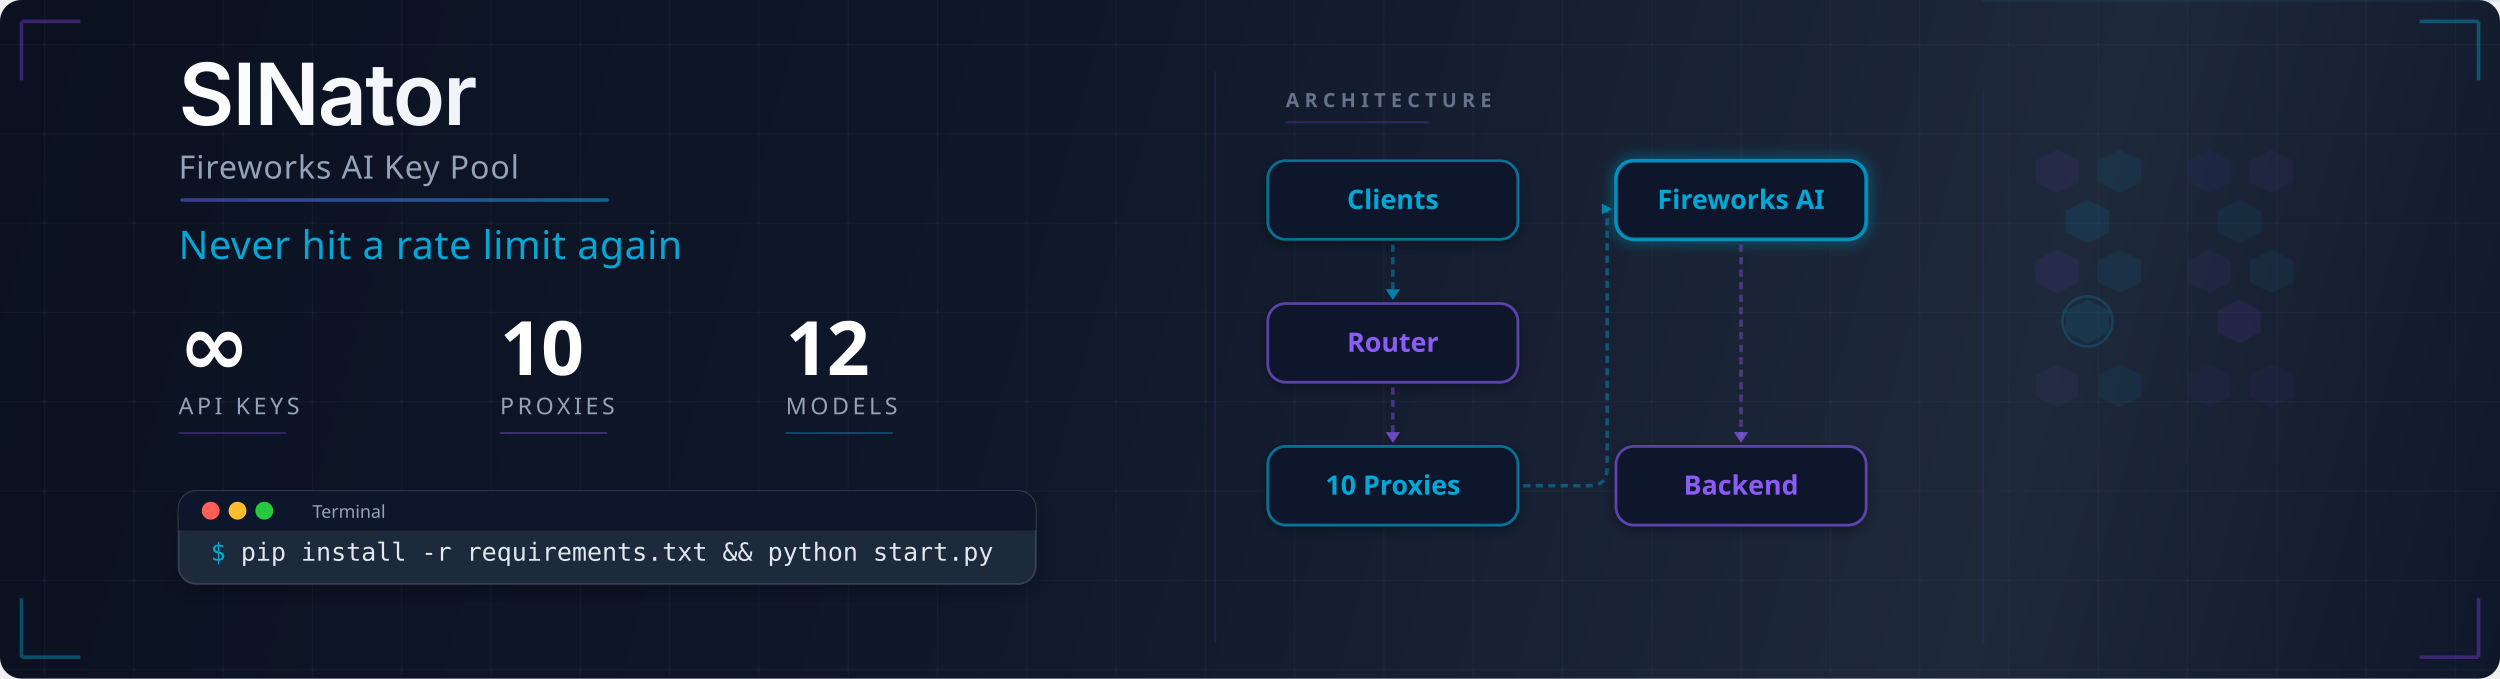
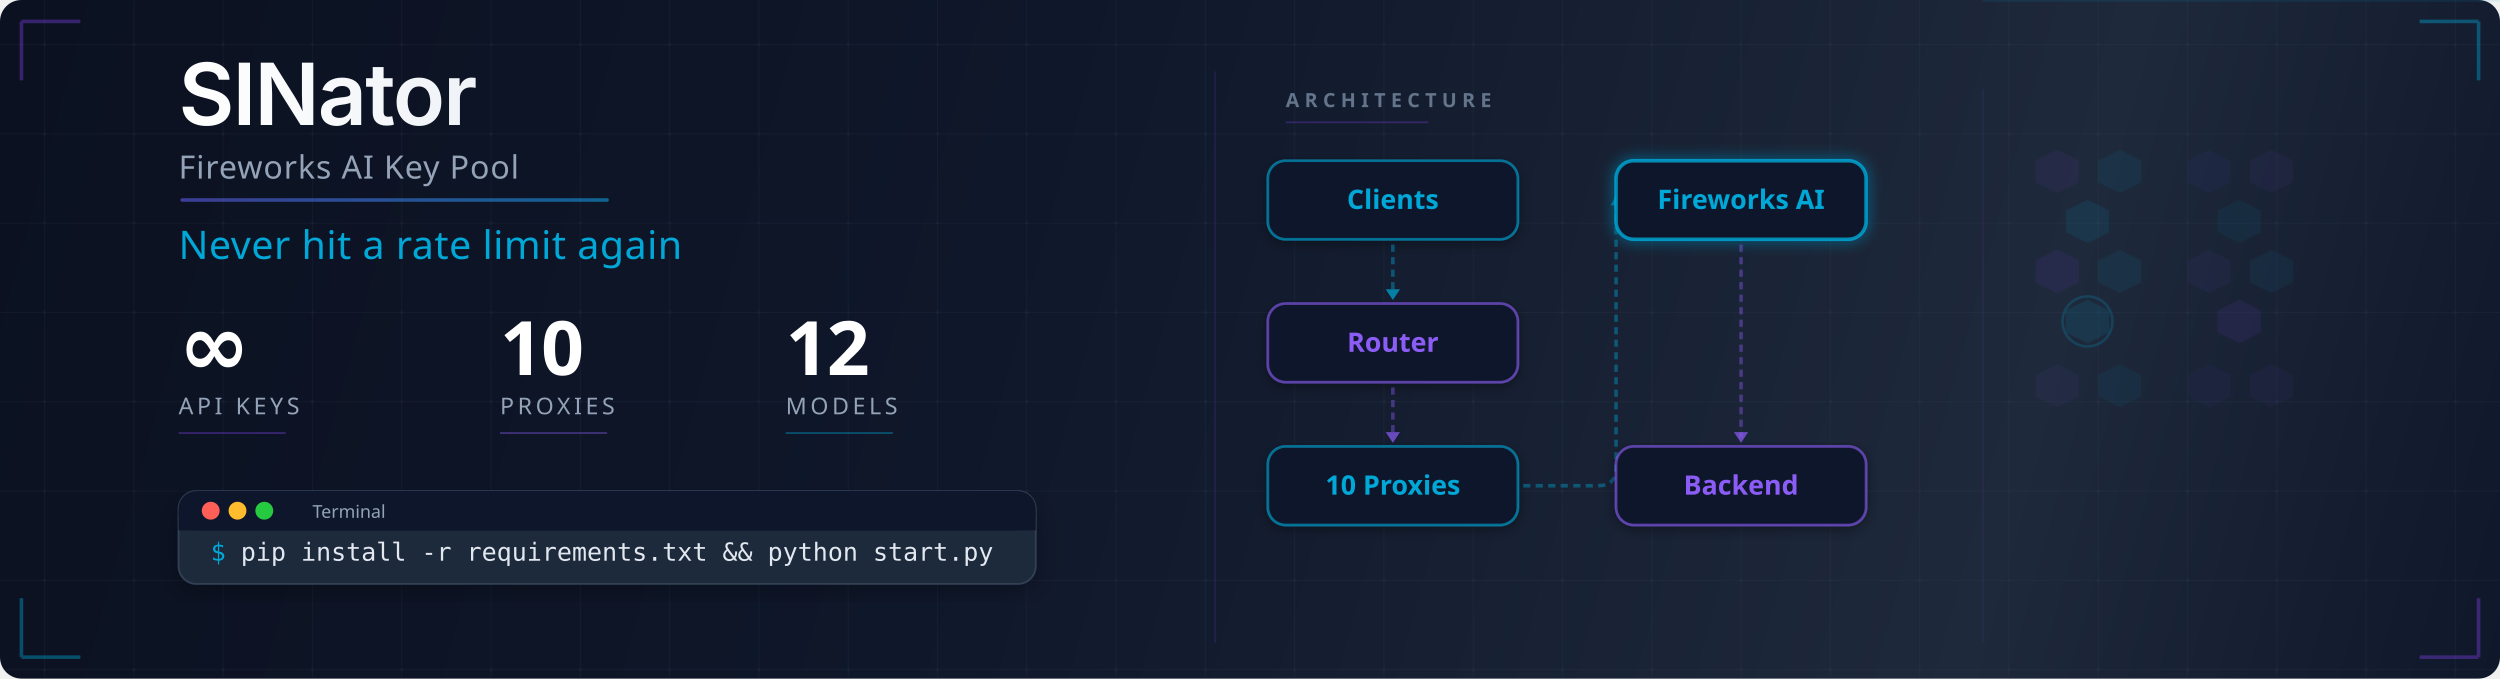
<svg xmlns="http://www.w3.org/2000/svg" width="1400" height="380" viewBox="0 0 1400 380" fill="none">
  <defs>
    <linearGradient id="bg" x1="0" y1="0" x2="1400" y2="380" gradientUnits="userSpaceOnUse">
      <stop stop-color="#0B1120" />
      <stop offset="0.4" stop-color="#0F172A" />
      <stop offset="0.8" stop-color="#1E293B" />
      <stop offset="1" stop-color="#0F172A" />
    </linearGradient>
    <linearGradient id="titleGrad" x1="100" y1="0" x2="600" y2="0" gradientUnits="userSpaceOnUse">
      <stop stop-color="#FFFFFF" />
      <stop offset="0.6" stop-color="#E2E8F0" />
      <stop offset="1" stop-color="#94A3B8" />
    </linearGradient>
    <linearGradient id="accent" x1="0" y1="0" x2="400" y2="0" gradientUnits="userSpaceOnUse">
      <stop stop-color="#7B3FE4" />
      <stop offset="1" stop-color="#00A8D8" />
    </linearGradient>
    <linearGradient id="lineGrad" x1="0" y1="0" x2="1400" y2="0">
      <stop stop-color="#7B3FE4" stop-opacity="0" />
      <stop offset="0.15" stop-color="#7B3FE4" stop-opacity="0.4" />
      <stop offset="0.5" stop-color="#00A8D8" stop-opacity="0.5" />
      <stop offset="0.85" stop-color="#7B3FE4" stop-opacity="0.4" />
      <stop offset="1" stop-color="#7B3FE4" stop-opacity="0" />
    </linearGradient>
    <linearGradient id="nodeCyan" x1="0" y1="0" x2="0" y2="44" gradientUnits="userSpaceOnUse">
      <stop stop-color="#1E293B" />
      <stop offset="1" stop-color="#0F172A" />
    </linearGradient>
    <linearGradient id="nodePurple" x1="0" y1="0" x2="0" y2="44" gradientUnits="userSpaceOnUse">
      <stop stop-color="#1E293B" />
      <stop offset="1" stop-color="#0F172A" />
    </linearGradient>
    <filter id="glow" x="-20%" y="-20%" width="140%" height="140%">
      <feGaussianBlur stdDeviation="2" result="blur" />
      <feMerge>
        <feMergeNode in="blur" />
        <feMergeNode in="SourceGraphic" />
      </feMerge>
    </filter>
    <filter id="fireGlow" x="-30%" y="-30%" width="160%" height="160%">
      <feGaussianBlur stdDeviation="4" result="blur" />
      <feMerge>
        <feMergeNode in="blur" />
        <feMergeNode in="SourceGraphic" />
      </feMerge>
    </filter>
    <filter id="cardShadow" x="-10%" y="-10%" width="120%" height="130%">
      <feDropShadow dx="0" dy="4" stdDeviation="8" flood-color="#000000" flood-opacity="0.3" />
    </filter>
    <filter id="nodeShadow" x="-10%" y="-10%" width="120%" height="130%">
      <feDropShadow dx="0" dy="2" stdDeviation="4" flood-color="#000000" flood-opacity="0.4" />
    </filter>
    <pattern id="grid" x="0" y="0" width="50" height="50" patternUnits="userSpaceOnUse">
      <circle cx="25" cy="25" r="0.8" fill="#475569" />
      <line x1="25" y1="0" x2="25" y2="50" stroke="#475569" stroke-width="0.3" />
      <line x1="0" y1="25" x2="50" y2="25" stroke="#475569" stroke-width="0.3" />
    </pattern>
  </defs>
  <rect width="1400" height="380" fill="url(#bg)" rx="12" />
  <rect width="1400" height="380" fill="url(#grid)" rx="12" opacity="0.2" />
  <rect x="60" y="0" width="1280" height="2" fill="url(#lineGrad)" />
  <rect x="60" y="378" width="1280" height="2" fill="url(#lineGrad)" />
  <path d="M12 12 L12 45 M12 12 L45 12" stroke="#7B3FE4" stroke-width="2" opacity="0.4" />
  <path d="M1388 12 L1388 45 M1388 12 L1355 12" stroke="#00A8D8" stroke-width="2" opacity="0.4" />
  <path d="M12 368 L12 335 M12 368 L45 368" stroke="#00A8D8" stroke-width="2" opacity="0.4" />
  <path d="M1388 368 L1388 335 M1388 368 L1355 368" stroke="#7B3FE4" stroke-width="2" opacity="0.4" />
  <text x="100" y="70" font-family="ui-sans-serif, system-ui, -apple-system, BlinkMacSystemFont, 'Segoe UI', sans-serif" font-size="48" font-weight="600" fill="url(#titleGrad)" letter-spacing="-1">SINator</text>
  <text x="100" y="100" font-family="ui-sans-serif, system-ui, sans-serif" font-size="18" font-weight="400" fill="#94A3B8" letter-spacing="0.5">Fireworks AI Key Pool</text>
  <rect x="101" y="111" width="240" height="2" fill="url(#accent)" rx="1" opacity="0.6" />
  <text x="100" y="145" font-family="ui-sans-serif, system-ui, sans-serif" font-size="22" font-weight="500" fill="#00A8D8" letter-spacing="0.3">Never hit a rate limit again</text>
  <text x="100" y="210" font-family="ui-sans-serif, system-ui, sans-serif" font-size="48" font-weight="700" fill="#FFFFFF" letter-spacing="-1">∞</text>
  <text x="100" y="232" font-family="ui-sans-serif, system-ui, sans-serif" font-size="13" font-weight="500" fill="#94A3B8" letter-spacing="2">API KEYS</text>
  <rect x="100" y="242" width="60" height="1" fill="#7B3FE4" opacity="0.4" />
  <text x="280" y="210" font-family="ui-sans-serif, system-ui, sans-serif" font-size="42" font-weight="700" fill="#FFFFFF" letter-spacing="-1">10</text>
  <text x="280" y="232" font-family="ui-sans-serif, system-ui, sans-serif" font-size="13" font-weight="500" fill="#94A3B8" letter-spacing="2">PROXIES</text>
  <rect x="280" y="242" width="60" height="1" fill="#8B5CF6" opacity="0.4" />
  <text x="440" y="210" font-family="ui-sans-serif, system-ui, sans-serif" font-size="42" font-weight="700" fill="#FFFFFF" letter-spacing="-1">12</text>
  <text x="440" y="232" font-family="ui-sans-serif, system-ui, sans-serif" font-size="13" font-weight="500" fill="#94A3B8" letter-spacing="2">MODELS</text>
  <rect x="440" y="242" width="60" height="1" fill="#00A8D8" opacity="0.4" />
  <g filter="url(#cardShadow)">
    <rect x="100" y="275" width="480" height="52" rx="10" fill="#1E293B" stroke="#334155" stroke-width="1" />
    <rect x="100" y="275" width="480" height="22" rx="10" fill="#0F172A" />
    <rect x="100" y="287" width="480" height="10" fill="#0F172A" />
    <circle cx="118" cy="286" r="5" fill="#FF5F57" />
    <circle cx="133" cy="286" r="5" fill="#FFBD2E" />
    <circle cx="148" cy="286" r="5" fill="#28CA41" />
    <text x="175" y="290" font-family="ui-sans-serif, system-ui, sans-serif" font-size="10" font-weight="500" fill="#94A3B8">Terminal</text>
    <text x="118" y="314" font-family="ui-monospace, 'SF Mono', Menlo, monospace" font-size="14" font-weight="400" fill="#E2E8F0">
      <tspan fill="#00A8D8">$</tspan> pip install -r requirements.txt &amp;&amp; python start.py</text>
  </g>
  <rect x="680" y="40" width="1" height="320" fill="#7B3FE4" opacity="0.15" />
  <text x="720" y="60" font-family="ui-sans-serif, system-ui, sans-serif" font-size="11" font-weight="600" fill="#64748B" letter-spacing="3">ARCHITECTURE</text>
  <rect x="720" y="68" width="80" height="1" fill="#7B3FE4" opacity="0.3" />
  <g filter="url(#nodeShadow)">
    <rect x="710" y="90" width="140" height="44" rx="10" fill="url(#nodeCyan)" stroke="#00A8D8" stroke-width="1.5" stroke-opacity="0.6">
      <animate attributeName="stroke-opacity" values="0.4;0.9;0.4" dur="4s" begin="0s" repeatCount="indefinite" />
    </rect>
    <text x="780" y="117" text-anchor="middle" font-family="ui-sans-serif, system-ui, sans-serif" font-size="15" font-weight="600" fill="#00A8D8">Clients</text>
  </g>
  <line x1="780" y1="137" x2="780" y2="165" stroke="#00A8D8" stroke-width="2" stroke-dasharray="4 3" stroke-opacity="0.4">
    <animate attributeName="stroke-dashoffset" from="0" to="-7" dur="0.5s" repeatCount="indefinite" />
  </line>
  <polygon points="776,162 780,168 784,162" fill="#00A8D8" opacity="0.7">
    <animate attributeName="opacity" values="0.4;1;0.4" dur="4s" begin="0.5s" repeatCount="indefinite" />
  </polygon>
  <circle cx="780" cy="137" r="3" fill="#00A8D8" filter="url(#glow)" opacity="0">
    <animate attributeName="cy" values="137;165" dur="1s" begin="0.5s" repeatCount="indefinite" />
    <animate attributeName="opacity" values="0;1;0" dur="1s" begin="0.5s" repeatCount="indefinite" />
  </circle>
  <g filter="url(#nodeShadow)">
    <rect x="710" y="170" width="140" height="44" rx="10" fill="url(#nodePurple)" stroke="#8B5CF6" stroke-width="1.5" stroke-opacity="0.6">
      <animate attributeName="stroke-opacity" values="0.4;0.9;0.4" dur="4s" begin="1s" repeatCount="indefinite" />
    </rect>
    <text x="780" y="197" text-anchor="middle" font-family="ui-sans-serif, system-ui, sans-serif" font-size="15" font-weight="600" fill="#8B5CF6">Router</text>
  </g>
  <line x1="780" y1="217" x2="780" y2="245" stroke="#8B5CF6" stroke-width="2" stroke-dasharray="4 3" stroke-opacity="0.4">
    <animate attributeName="stroke-dashoffset" from="0" to="-7" dur="0.5s" begin="0.5s" repeatCount="indefinite" />
  </line>
  <polygon points="776,242 780,248 784,242" fill="#8B5CF6" opacity="0.7">
    <animate attributeName="opacity" values="0.4;1;0.4" dur="4s" begin="1.5s" repeatCount="indefinite" />
  </polygon>
  <circle cx="780" cy="217" r="3" fill="#8B5CF6" filter="url(#glow)" opacity="0">
    <animate attributeName="cy" values="217;245" dur="1s" begin="1.5s" repeatCount="indefinite" />
    <animate attributeName="opacity" values="0;1;0" dur="1s" begin="1.5s" repeatCount="indefinite" />
  </circle>
  <g filter="url(#nodeShadow)">
    <rect x="710" y="250" width="140" height="44" rx="10" fill="url(#nodeCyan)" stroke="#00A8D8" stroke-width="1.5" stroke-opacity="0.6">
      <animate attributeName="stroke-opacity" values="0.4;0.9;0.4" dur="4s" begin="2s" repeatCount="indefinite" />
    </rect>
    <text x="780" y="277" text-anchor="middle" font-family="ui-sans-serif, system-ui, sans-serif" font-size="15" font-weight="600" fill="#00A8D8">10 Proxies</text>
  </g>
-   <path d="M 853 272 L 890 272 Q 900 272 900 262 L 900 117" stroke="#00A8D8" stroke-width="2" stroke-dasharray="4 3" stroke-opacity="0.4" fill="none">
+   <path d="M 853 272 L 895 272 Q 905 272 905 262 L 905 112" stroke="#00A8D8" stroke-width="2" stroke-dasharray="4 3" stroke-opacity="0.4" fill="none">
    <animate attributeName="stroke-dashoffset" from="0" to="-7" dur="0.5s" repeatCount="indefinite" />
  </path>
-   <polygon points="897,120 903,117 897,114" fill="#00A8D8" opacity="0.7">
+   <polygon points="902,115 905,109 908,115" fill="#00A8D8" opacity="0.7">
    <animate attributeName="opacity" values="0.4;1;0.4" dur="4s" begin="2.5s" repeatCount="indefinite" />
  </polygon>
  <circle cx="853" cy="272" r="3" fill="#00A8D8" filter="url(#glow)" opacity="0">
-     <animate attributeName="cx" values="853;900;900" dur="1s" begin="2.5s" repeatCount="indefinite" />
-     <animate attributeName="cy" values="272;272;117" dur="1s" begin="2.5s" repeatCount="indefinite" />
-     <animate attributeName="opacity" values="0;1;0" dur="1s" begin="2.5s" repeatCount="indefinite" />
+     <animate attributeName="cx" values="853;895;905;905" dur="1.2s" begin="2.5s" repeatCount="indefinite" keyTimes="0;0.3;0.4;1" />
+     <animate attributeName="cy" values="272;272;262;112" dur="1.2s" begin="2.5s" repeatCount="indefinite" keyTimes="0;0.3;0.4;1" />
+     <animate attributeName="opacity" values="0;1;1;0" dur="1.2s" begin="2.5s" repeatCount="indefinite" keyTimes="0;0.1;0.8;1" />
  </circle>
  <g filter="url(#fireGlow)">
    <rect x="905" y="90" width="140" height="44" rx="10" fill="url(#nodeCyan)" stroke="#00A8D8" stroke-width="2" stroke-opacity="0.8">
      <animate attributeName="stroke-opacity" values="0.5;1;0.5" dur="3s" begin="3.5s" repeatCount="indefinite" />
    </rect>
    <text x="975" y="117" text-anchor="middle" font-family="ui-sans-serif, system-ui, sans-serif" font-size="15" font-weight="700" fill="#00A8D8">Fireworks AI</text>
  </g>
  <line x1="975" y1="137" x2="975" y2="245" stroke="#8B5CF6" stroke-width="2" stroke-dasharray="4 3" stroke-opacity="0.4">
    <animate attributeName="stroke-dashoffset" from="0" to="-7" dur="0.4s" repeatCount="indefinite" />
  </line>
  <polygon points="971,242 975,248 979,242" fill="#8B5CF6" opacity="0.7">
    <animate attributeName="opacity" values="0.4;1;0.4" dur="4s" begin="3.5s" repeatCount="indefinite" />
  </polygon>
  <circle cx="975" cy="137" r="3" fill="#8B5CF6" filter="url(#glow)" opacity="0">
    <animate attributeName="cy" values="137;245" dur="0.8s" begin="3.5s" repeatCount="indefinite" />
    <animate attributeName="opacity" values="0;1;0" dur="0.8s" begin="3.5s" repeatCount="indefinite" />
  </circle>
  <g filter="url(#nodeShadow)">
    <rect x="905" y="250" width="140" height="44" rx="10" fill="url(#nodePurple)" stroke="#8B5CF6" stroke-width="1.5" stroke-opacity="0.6">
      <animate attributeName="stroke-opacity" values="0.4;0.9;0.4" dur="4s" begin="3s" repeatCount="indefinite" />
    </rect>
    <text x="975" y="277" text-anchor="middle" font-family="ui-sans-serif, system-ui, sans-serif" font-size="15" font-weight="600" fill="#8B5CF6">Backend</text>
  </g>
  <rect x="1110" y="50" width="1" height="310" fill="#7B3FE4" opacity="0.1" />
  <polygon points="1140,90 1152,84 1164,90 1164,102 1152,108 1140,102" fill="#7B3FE4" opacity="0.08" stroke="#7B3FE4" stroke-width="0.8" stroke-opacity="0.25" />
  <polygon points="1175,90 1187,84 1199,90 1199,102 1187,108 1175,102" fill="#00A8D8" opacity="0.08" stroke="#00A8D8" stroke-width="0.8" stroke-opacity="0.25" />
  <polygon points="1157,118 1169,112 1181,118 1181,130 1169,136 1157,130" fill="#00A8D8" opacity="0.1" stroke="#00A8D8" stroke-width="0.8" stroke-opacity="0.3" />
  <polygon points="1140,146 1152,140 1164,146 1164,158 1152,164 1140,158" fill="#7B3FE4" opacity="0.1" stroke="#7B3FE4" stroke-width="0.8" stroke-opacity="0.3" />
  <polygon points="1175,146 1187,140 1199,146 1199,158 1187,164 1175,158" fill="#00A8D8" opacity="0.08" stroke="#00A8D8" stroke-width="0.8" stroke-opacity="0.25" />
  <polygon points="1157,174 1169,168 1181,174 1181,186 1169,192 1157,186" fill="#00A8D8" opacity="0.12" stroke="#00A8D8" stroke-width="1" stroke-opacity="0.35" />
  <polygon points="1225,90 1237,84 1249,90 1249,102 1237,108 1225,102" fill="#4F46E5" opacity="0.06" stroke="#4F46E5" stroke-width="0.8" stroke-opacity="0.15" />
  <polygon points="1260,90 1272,84 1284,90 1284,102 1272,108 1260,102" fill="#7B3FE4" opacity="0.06" stroke="#7B3FE4" stroke-width="0.8" stroke-opacity="0.15" />
  <polygon points="1242,118 1254,112 1266,118 1266,130 1254,136 1242,130" fill="#00A8D8" opacity="0.06" stroke="#00A8D8" stroke-width="0.8" stroke-opacity="0.15" />
  <polygon points="1225,146 1237,140 1249,146 1249,158 1237,164 1225,158" fill="#7B3FE4" opacity="0.06" stroke="#7B3FE4" stroke-width="0.8" stroke-opacity="0.15" />
  <polygon points="1260,146 1272,140 1284,146 1284,158 1272,164 1260,158" fill="#00A8D8" opacity="0.06" stroke="#00A8D8" stroke-width="0.8" stroke-opacity="0.15" />
  <polygon points="1242,174 1254,168 1266,174 1266,186 1254,192 1242,186" fill="#7B3FE4" opacity="0.1" stroke="#7B3FE4" stroke-width="1" stroke-opacity="0.25" />
  <polygon points="1140,210 1152,204 1164,210 1164,222 1152,228 1140,222" fill="#7B3FE4" opacity="0.06" stroke="#7B3FE4" stroke-width="0.8" stroke-opacity="0.15" />
  <polygon points="1175,210 1187,204 1199,210 1199,222 1187,228 1175,222" fill="#00A8D8" opacity="0.06" stroke="#00A8D8" stroke-width="0.8" stroke-opacity="0.15" />
  <polygon points="1225,210 1237,204 1249,210 1249,222 1237,228 1225,222" fill="#4F46E5" opacity="0.05" stroke="#4F46E5" stroke-width="0.8" stroke-opacity="0.12" />
  <polygon points="1260,210 1272,204 1284,210 1284,222 1272,228 1260,222" fill="#7B3FE4" opacity="0.05" stroke="#7B3FE4" stroke-width="0.8" stroke-opacity="0.12" />
  <circle cx="1169" cy="180" r="14" fill="none" stroke="#00A8D8" stroke-width="1.5" opacity="0.2">
    <animate attributeName="r" values="14;28;14" dur="3s" repeatCount="indefinite" />
    <animate attributeName="opacity" values="0.25;0;0.25" dur="3s" repeatCount="indefinite" />
  </circle>
  <rect x="1110" y="0" width="290" height="1" fill="#00A8D8" opacity="0.1">
    <animate attributeName="y" values="0;380;0" dur="12s" repeatCount="indefinite" />
    <animate attributeName="opacity" values="0;0.15;0" dur="12s" repeatCount="indefinite" />
  </rect>
</svg>
